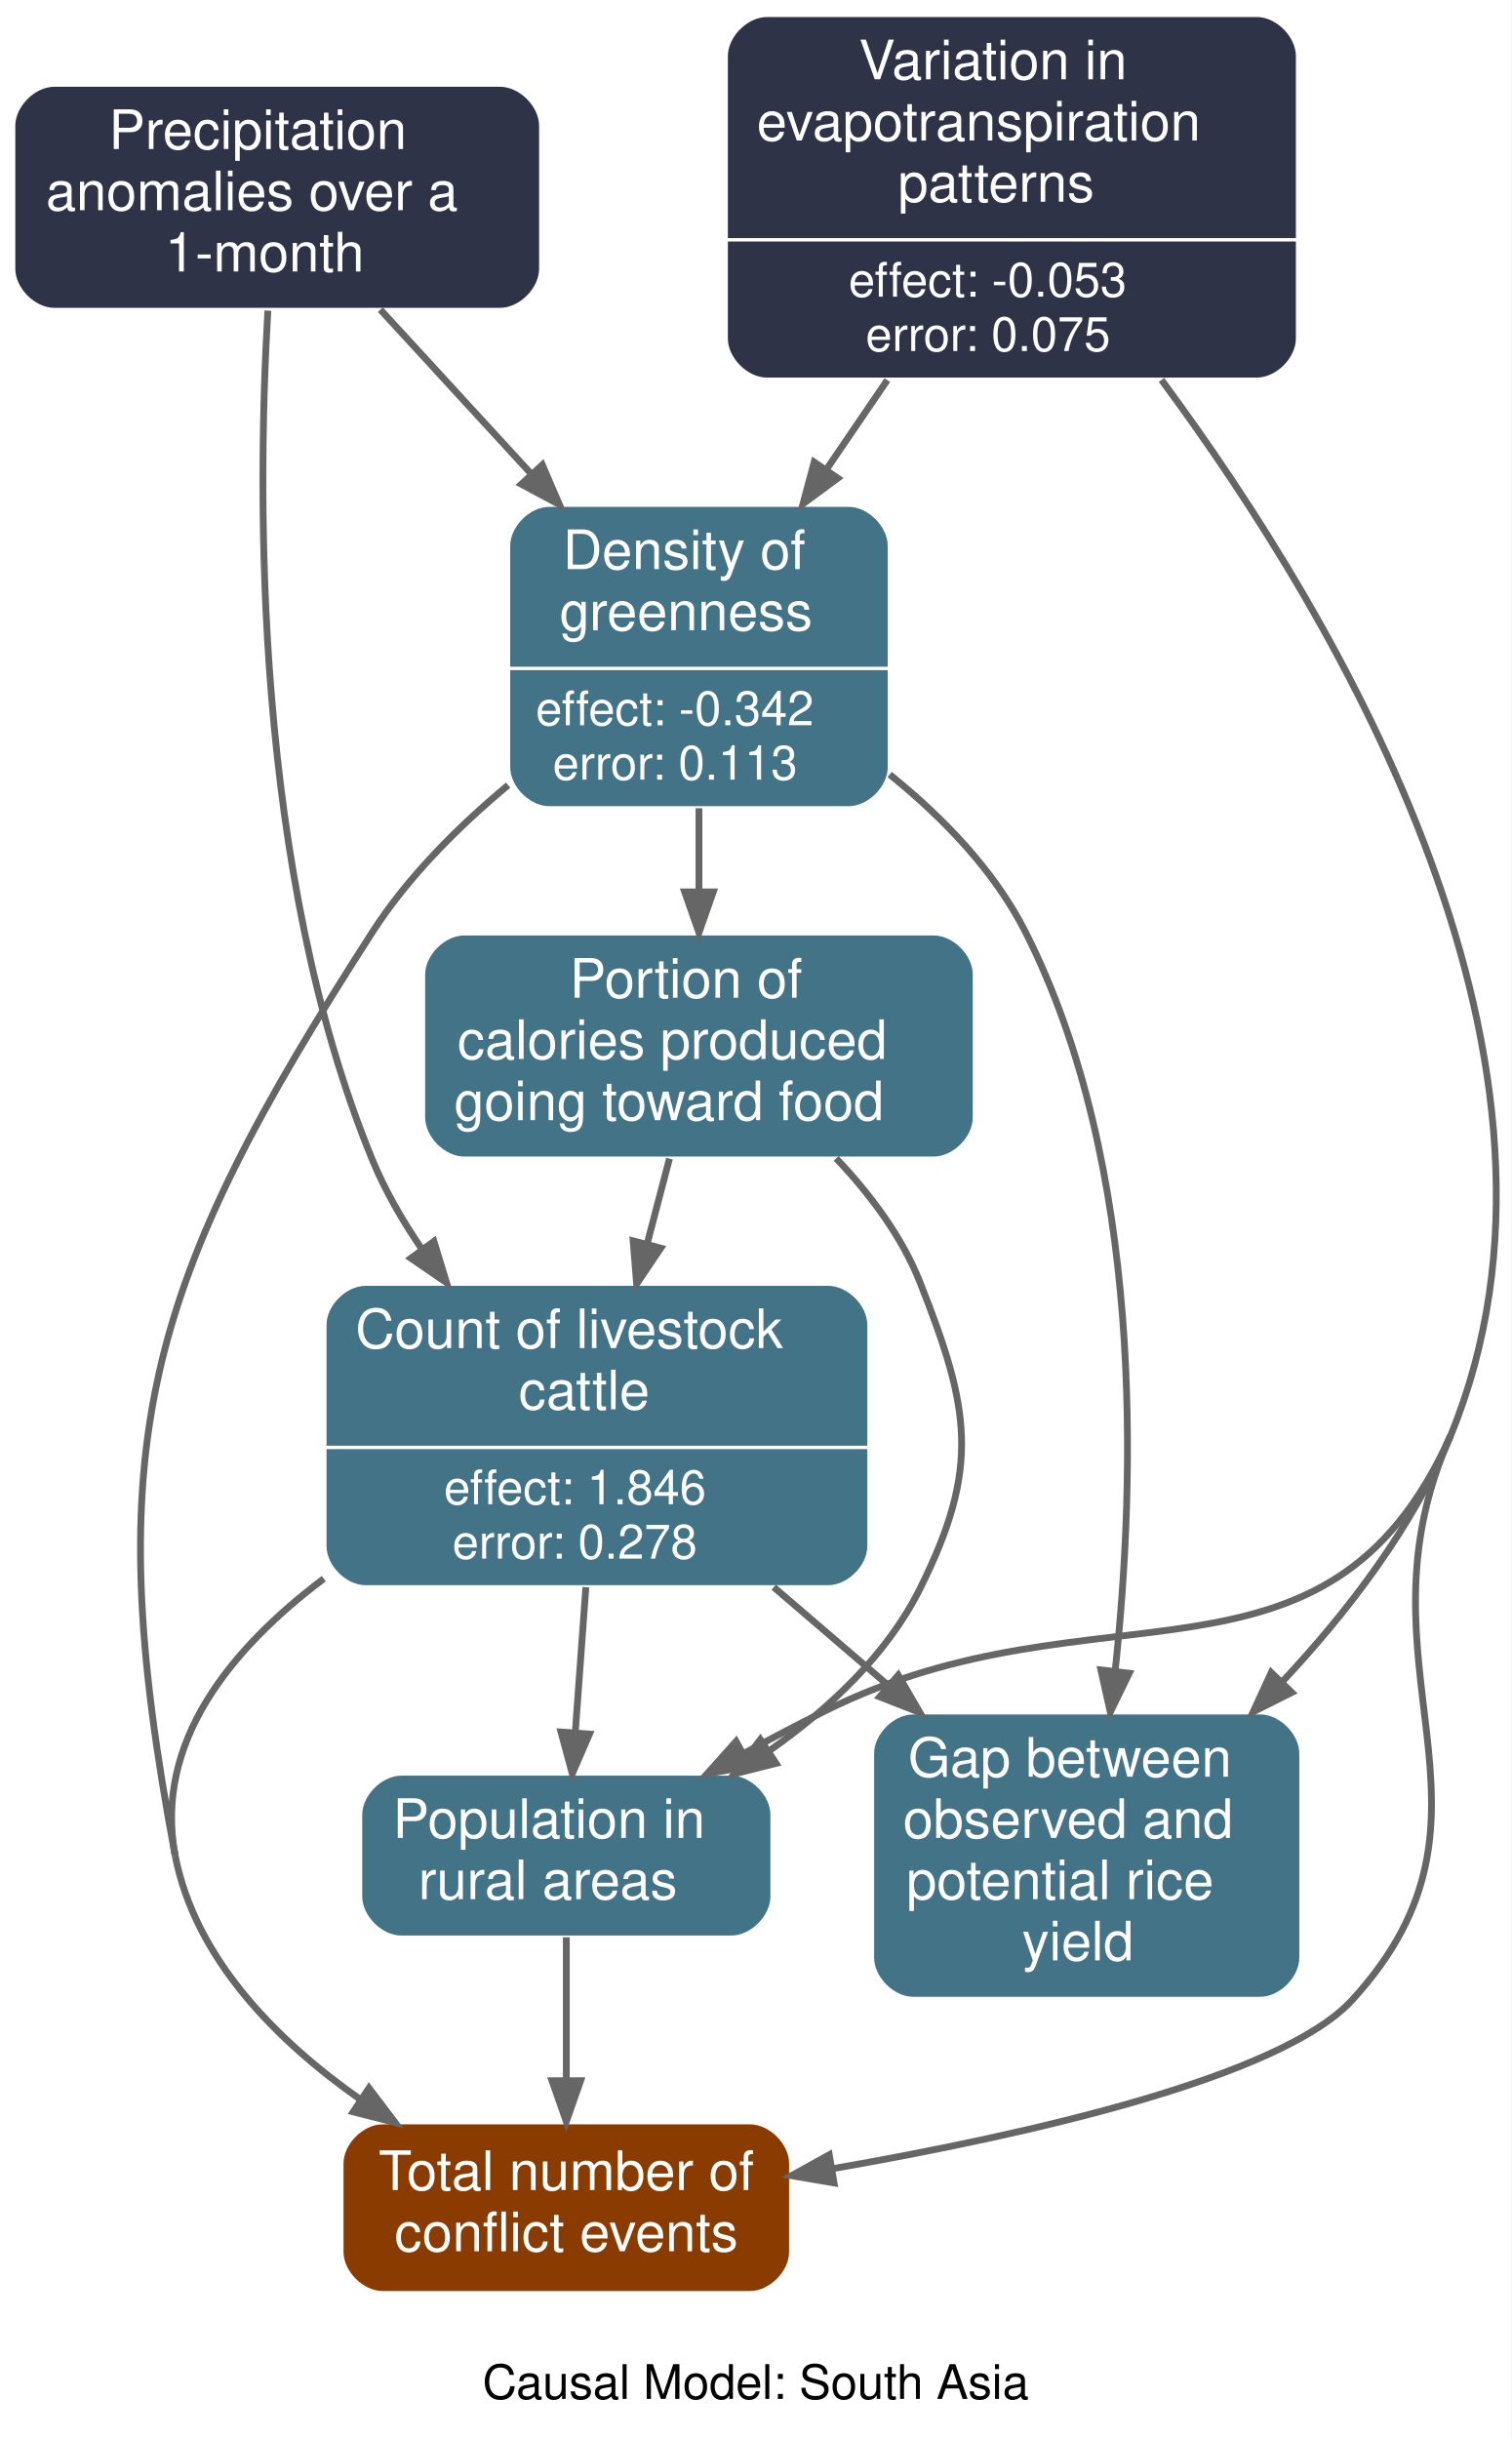
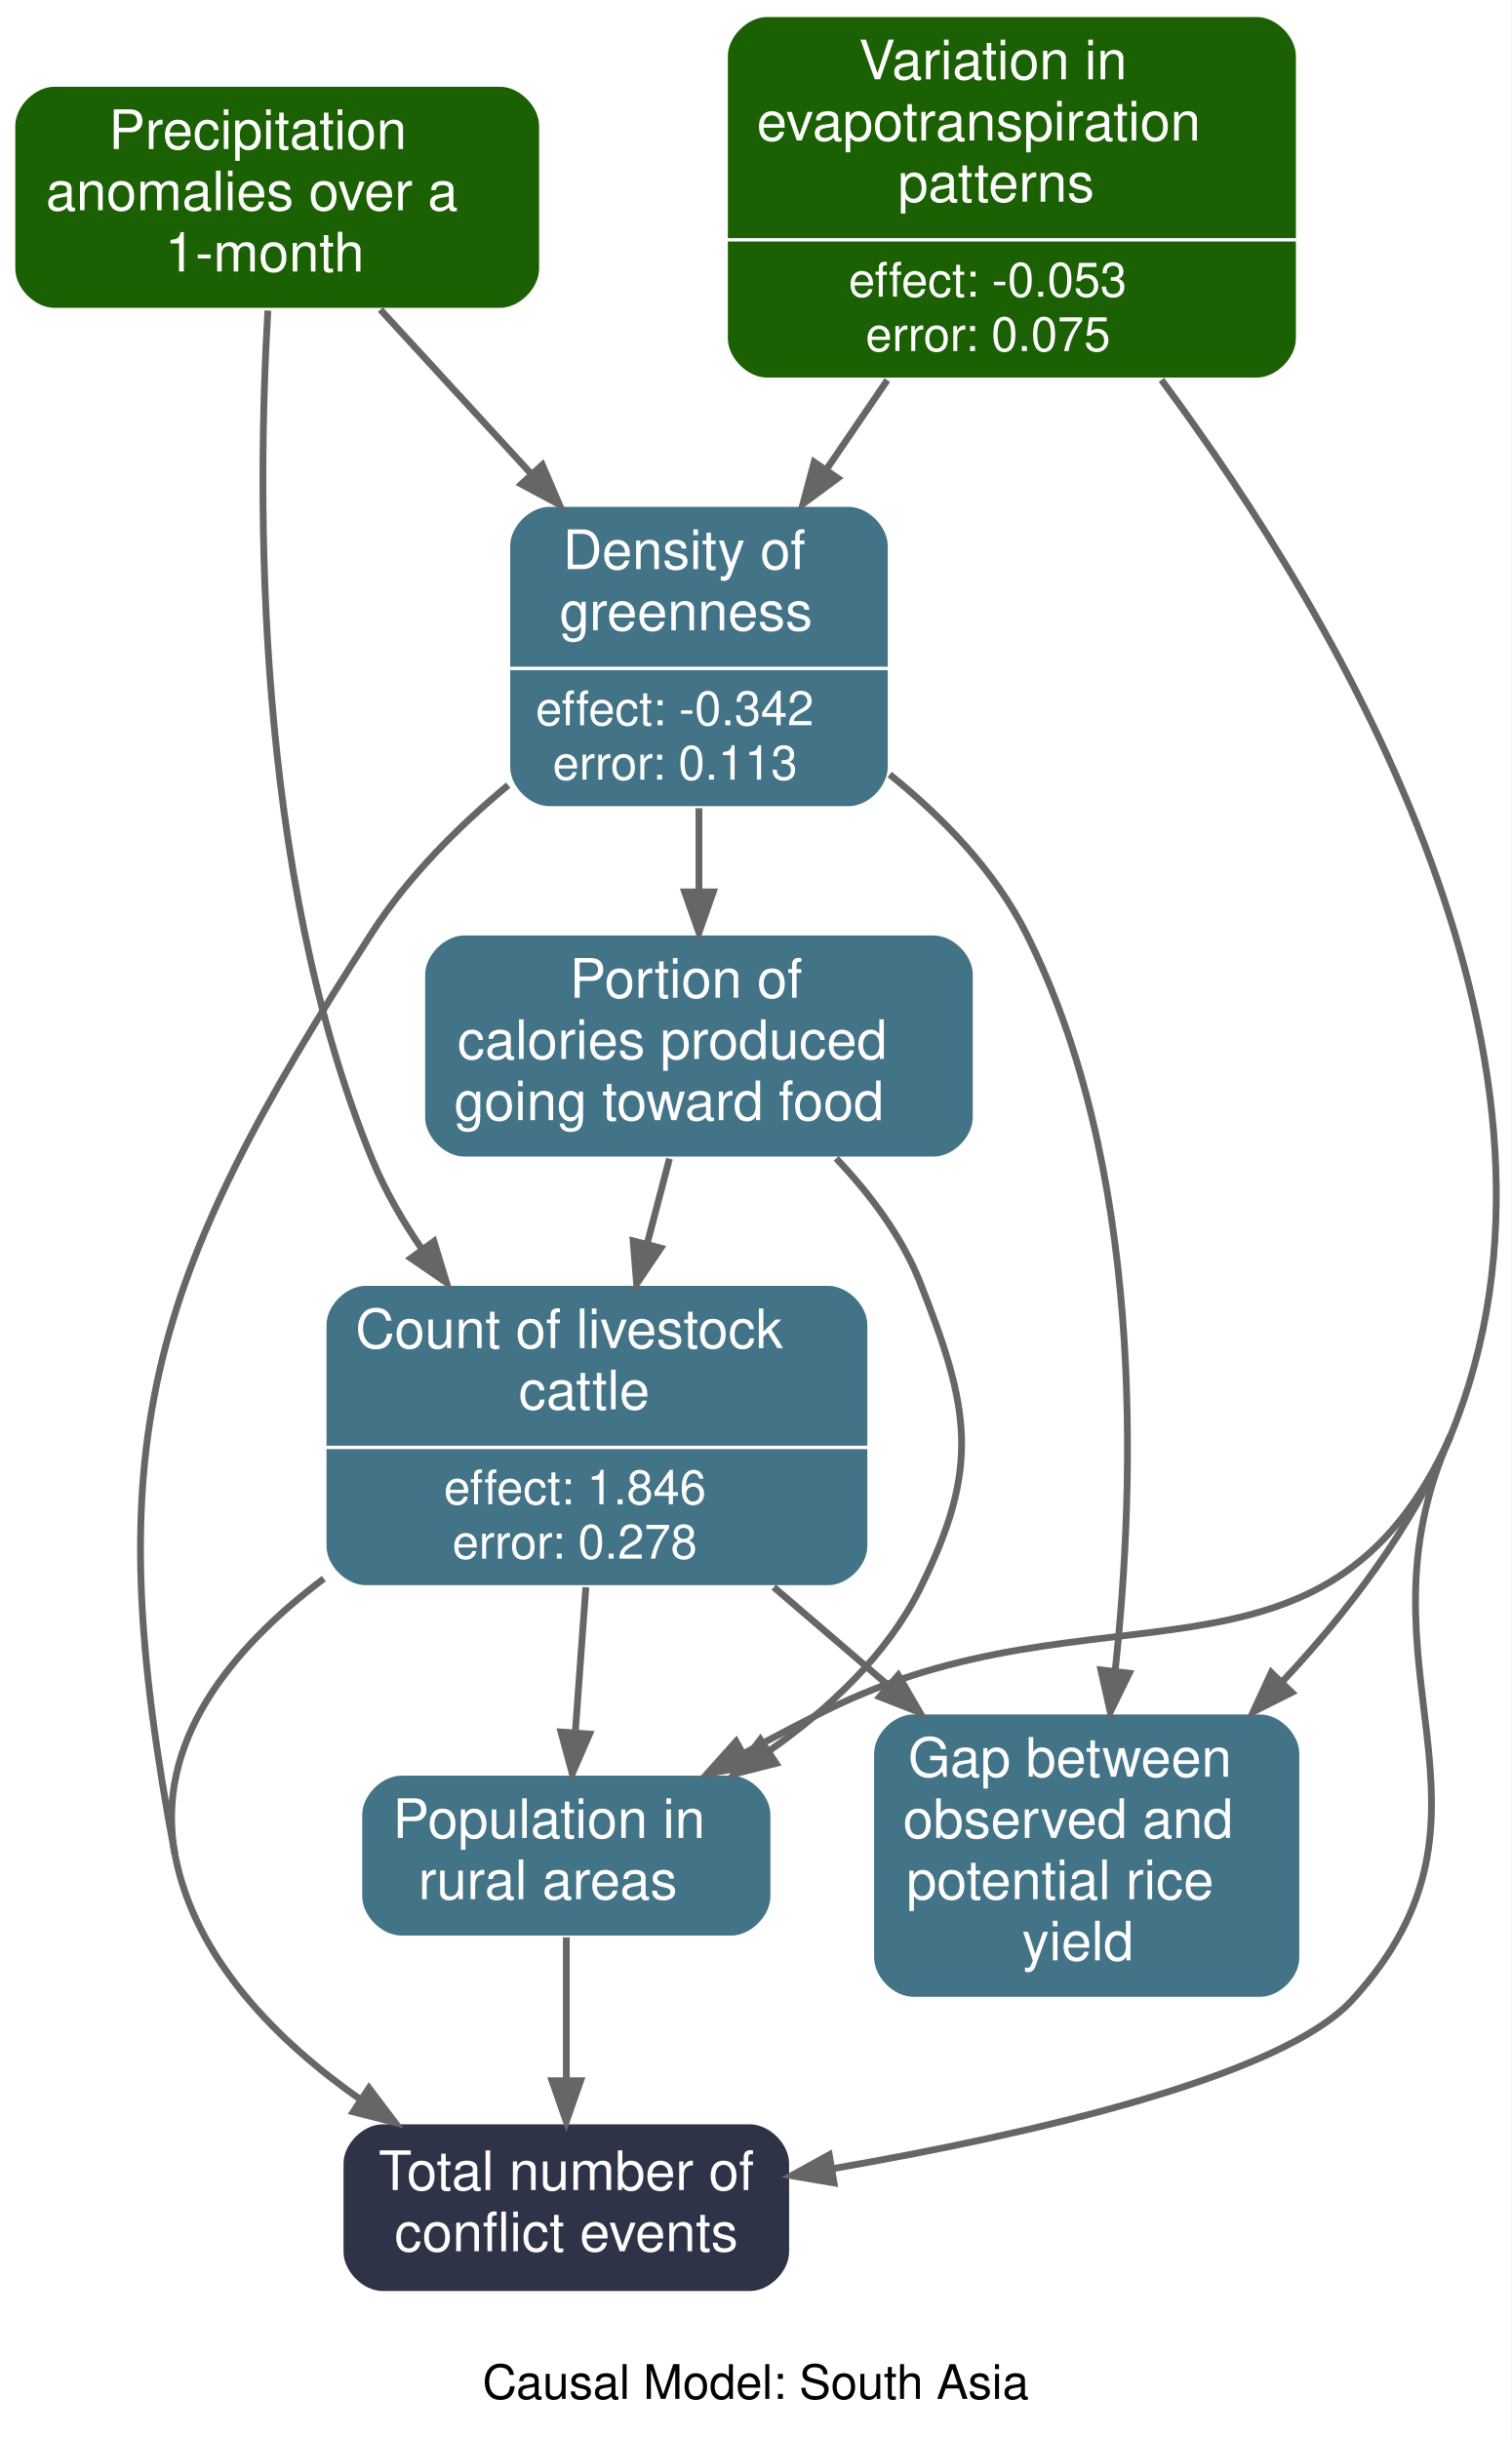
<svg xmlns="http://www.w3.org/2000/svg" width="" height="" viewBox="0.00 0.00 444.37 717.00" preserveAspectRatio="xMinYMin">
  <g id="graph0" class="graph" transform="scale(1 1) rotate(0) translate(4 713)">
    <polygon fill="#ffffff" stroke="transparent" points="-4,4 -4,-713 440.37,-713 440.37,4 -4,4" />
    <text text-anchor="middle" x="218.185" y="-7.8" font-family="Helvetica, Arial, sans-serif" font-size="14.00" fill="#000000">Causal Model: South Asia</text>
    <g id="node1" class="node rankA">
      <path fill="none" stroke="#000000" d="M221.5,-601.5C221.5,-601.5 365.5,-601.5 365.5,-601.5 371.5,-601.5 377.5,-607.5 377.5,-613.5 377.5,-613.5 377.5,-696.5 377.5,-696.5 377.5,-702.5 371.5,-708.5 365.5,-708.5 365.5,-708.5 221.5,-708.5 221.5,-708.5 215.5,-708.5 209.5,-702.5 209.5,-696.5 209.5,-696.5 209.5,-613.5 209.5,-613.5 209.5,-607.5 215.5,-601.5 221.5,-601.5" />
      <text text-anchor="start" x="248.5" y="-689.7" font-family="Helvetica, Arial, sans-serif" font-size="16.00" fill="#000000">Variation in</text>
      <text text-anchor="start" x="218.5" y="-671.7" font-family="Helvetica, Arial, sans-serif" font-size="16.00" fill="#000000">evapotranspiration</text>
      <text text-anchor="start" x="260" y="-653.7" font-family="Helvetica, Arial, sans-serif" font-size="16.00" fill="#000000">patterns</text>
      <polyline fill="none" stroke="#000000" points="209.5,-642.5 377.5,-642.5 " />
      <text text-anchor="start" x="245.5" y="-625.8" font-family="Helvetica, Arial, sans-serif" font-size="14.00" fill="#000000">effect: -0.053</text>
      <text text-anchor="start" x="250.5" y="-609.8" font-family="Helvetica, Arial, sans-serif" font-size="14.00" fill="#000000">error: 0.075</text>
    </g>
    <g id="node3" class="node rankB">
      <path fill="none" stroke="#000000" d="M157.5,-475.5C157.5,-475.5 245.5,-475.5 245.5,-475.5 251.5,-475.5 257.5,-481.5 257.5,-487.5 257.5,-487.5 257.5,-552.5 257.5,-552.5 257.5,-558.5 251.5,-564.5 245.5,-564.5 245.5,-564.5 157.5,-564.5 157.5,-564.5 151.5,-564.5 145.5,-558.5 145.5,-552.5 145.5,-552.5 145.5,-487.5 145.5,-487.5 145.5,-481.5 151.5,-475.5 157.5,-475.5" />
      <text text-anchor="start" x="161.5" y="-545.7" font-family="Helvetica, Arial, sans-serif" font-size="16.00" fill="#000000">Density of</text>
      <text text-anchor="start" x="160.5" y="-527.7" font-family="Helvetica, Arial, sans-serif" font-size="16.00" fill="#000000">greenness</text>
      <polyline fill="none" stroke="#000000" points="145.5,-516.5 257.5,-516.5 " />
      <text text-anchor="start" x="153.5" y="-499.8" font-family="Helvetica, Arial, sans-serif" font-size="14.00" fill="#000000">effect: -0.342</text>
      <text text-anchor="start" x="158.5" y="-483.8" font-family="Helvetica, Arial, sans-serif" font-size="14.00" fill="#000000">error: 0.113</text>
    </g>
    <g id="edge1" class="edge">
      <path fill="none" stroke="#666666" stroke-width="2" d="M256.875,-601.256C250.968,-592.589 244.846,-583.606 238.921,-574.912" />
      <polygon fill="#666666" stroke="#666666" stroke-width="2" points="242.309,-572.425 232.081,-564.874 235.368,-577.155 242.309,-572.425" />
    </g>
    <g id="node6" class="node rankB">
      <path fill="none" stroke="#000000" d="M264.5,-125.5C264.5,-125.5 366.5,-125.5 366.5,-125.5 372.5,-125.5 378.5,-131.5 378.5,-137.5 378.5,-137.5 378.5,-197.5 378.5,-197.5 378.5,-203.5 372.5,-209.5 366.5,-209.5 366.5,-209.5 264.5,-209.5 264.5,-209.5 258.5,-209.5 252.5,-203.5 252.5,-197.5 252.5,-197.5 252.5,-137.5 252.5,-137.5 252.5,-131.5 258.5,-125.5 264.5,-125.5" />
      <text text-anchor="start" x="263" y="-190.7" font-family="Helvetica, Arial, sans-serif" font-size="16.00" fill="#000000">Gap between</text>
      <text text-anchor="start" x="261.5" y="-172.7" font-family="Helvetica, Arial, sans-serif" font-size="16.00" fill="#000000">observed and</text>
      <text text-anchor="start" x="262.5" y="-154.7" font-family="Helvetica, Arial, sans-serif" font-size="16.00" fill="#000000">potential rice</text>
      <text text-anchor="start" x="296.5" y="-136.7" font-family="Helvetica, Arial, sans-serif" font-size="16.00" fill="#000000">yield</text>
    </g>
    <g id="edge2" class="edge">
      <path fill="none" stroke="#666666" stroke-width="2" d="M422.5,-291C411.452,-264.147 392.134,-239.025 372.925,-218.542" />
      <polygon fill="#666666" stroke="#666666" stroke-width="2" points="375.794,-215.467 364.431,-209.763 369.757,-221.308 375.794,-215.467" />
    </g>
    <g id="node7" class="node rankB">
      <path fill="none" stroke="#000000" d="M114,-143.5C114,-143.5 211,-143.5 211,-143.5 217,-143.5 223,-149.5 223,-155.5 223,-155.5 223,-179.5 223,-179.5 223,-185.5 217,-191.5 211,-191.5 211,-191.5 114,-191.5 114,-191.5 108,-191.5 102,-185.5 102,-179.5 102,-179.5 102,-155.5 102,-155.5 102,-149.5 108,-143.5 114,-143.5" />
      <text text-anchor="start" x="111.5" y="-172.7" font-family="Helvetica, Arial, sans-serif" font-size="16.00" fill="#000000">Population in</text>
      <text text-anchor="start" x="119" y="-154.7" font-family="Helvetica, Arial, sans-serif" font-size="16.00" fill="#000000">rural areas</text>
    </g>
    <g id="edge3" class="edge">
      <path fill="none" stroke="#666666" stroke-width="2" d="M337.479,-601.325C390.469,-529.761 467.143,-399.505 422.5,-291" />
      <path fill="none" stroke="#666666" stroke-width="2" d="M422.5,-291C385.996,-209.446 318.472,-249.85 238.5,-210 230.686,-206.106 222.53,-201.807 214.584,-197.482" />
      <polygon fill="#666666" stroke="#666666" stroke-width="2" points="216.466,-193.724 203.93,-191.606 212.409,-201.079 216.466,-193.724" />
    </g>
    <g id="node8" class="node rankC">
      <path fill="none" stroke="#000000" d="M216.5,-89C216.5,-89 108.5,-89 108.5,-89 102.5,-89 96.5,-83 96.5,-77 96.5,-77 96.5,-51 96.5,-51 96.5,-45 102.5,-39 108.5,-39 108.5,-39 216.5,-39 216.5,-39 222.5,-39 228.5,-45 228.5,-51 228.5,-51 228.5,-77 228.5,-77 228.5,-83 222.5,-89 216.5,-89" />
      <text text-anchor="middle" x="162.5" y="-69.2" font-family="Helvetica, Arial, sans-serif" font-size="16.00" fill="#000000">Total number of</text>
      <text text-anchor="middle" x="162.5" y="-51.2" font-family="Helvetica, Arial, sans-serif" font-size="16.00" fill="#000000">conflict events</text>
    </g>
    <g id="edge4" class="edge">
      <path fill="none" stroke="#666666" stroke-width="2" d="M422.5,-291C391.902,-222.64 444.155,-180.167 393.5,-125 372.799,-102.455 299.194,-85.631 240.563,-75.424" />
      <polygon fill="#666666" stroke="#666666" stroke-width="2" points="241.214,-71.275 228.68,-73.409 239.809,-79.557 241.214,-71.275" />
    </g>
    <g id="node2" class="node rankB">
      <path fill="none" stroke="#000000" d="M132.5,-372.5C132.5,-372.5 270.5,-372.5 270.5,-372.5 276.5,-372.5 282.5,-378.5 282.5,-384.5 282.5,-384.5 282.5,-426.5 282.5,-426.5 282.5,-432.5 276.5,-438.5 270.5,-438.5 270.5,-438.5 132.5,-438.5 132.5,-438.5 126.5,-438.5 120.5,-432.5 120.5,-426.5 120.5,-426.5 120.5,-384.5 120.5,-384.5 120.5,-378.5 126.5,-372.5 132.5,-372.5" />
      <text text-anchor="start" x="163.5" y="-419.7" font-family="Helvetica, Arial, sans-serif" font-size="16.00" fill="#000000">Portion of</text>
      <text text-anchor="start" x="130.5" y="-401.7" font-family="Helvetica, Arial, sans-serif" font-size="16.00" fill="#000000">calories produced</text>
      <text text-anchor="start" x="129.5" y="-383.7" font-family="Helvetica, Arial, sans-serif" font-size="16.00" fill="#000000">going toward food</text>
    </g>
    <g id="node4" class="node rankB">
      <path fill="none" stroke="#000000" d="M103.5,-246.5C103.5,-246.5 239.5,-246.5 239.5,-246.5 245.5,-246.5 251.5,-252.5 251.5,-258.5 251.5,-258.5 251.5,-323.5 251.5,-323.5 251.5,-329.5 245.5,-335.5 239.5,-335.5 239.5,-335.5 103.5,-335.5 103.5,-335.5 97.5,-335.5 91.5,-329.5 91.5,-323.5 91.5,-323.5 91.5,-258.5 91.5,-258.5 91.5,-252.5 97.5,-246.5 103.5,-246.5" />
      <text text-anchor="start" x="100.5" y="-316.7" font-family="Helvetica, Arial, sans-serif" font-size="16.00" fill="#000000">Count of livestock</text>
      <text text-anchor="start" x="148.5" y="-298.7" font-family="Helvetica, Arial, sans-serif" font-size="16.00" fill="#000000">cattle</text>
      <polyline fill="none" stroke="#000000" points="91.5,-287.5 251.5,-287.5 " />
      <text text-anchor="start" x="126.5" y="-270.8" font-family="Helvetica, Arial, sans-serif" font-size="14.00" fill="#000000">effect: 1.846</text>
      <text text-anchor="start" x="129" y="-254.8" font-family="Helvetica, Arial, sans-serif" font-size="14.00" fill="#000000">error: 0.278</text>
    </g>
    <g id="edge5" class="edge">
      <path fill="none" stroke="#666666" stroke-width="2" d="M192.823,-372.382C190.753,-364.481 188.486,-355.829 186.227,-347.209" />
      <polygon fill="#666666" stroke="#666666" stroke-width="2" points="190.276,-346.091 183.172,-335.548 182.151,-348.221 190.276,-346.091" />
    </g>
    <g id="edge6" class="edge">
      <path fill="none" stroke="#666666" stroke-width="2" d="M241.842,-372.462C251.813,-361.961 261.162,-349.523 266.5,-336 281.187,-298.794 284.334,-281.805 266.5,-246 256.804,-226.534 239.725,-210.618 222.175,-198.331" />
      <polygon fill="#666666" stroke="#666666" stroke-width="2" points="224.169,-194.616 211.839,-191.517 219.546,-201.629 224.169,-194.616" />
    </g>
    <g id="edge7" class="edge">
      <path fill="none" stroke="#666666" stroke-width="2" d="M201.5,-475.403C201.5,-467.409 201.5,-459.068 201.5,-451.048" />
      <polygon fill="#666666" stroke="#666666" stroke-width="2" points="205.7,-450.803 201.5,-438.803 197.3,-450.803 205.7,-450.803" />
    </g>
    <g id="edge8" class="edge">
      <path fill="none" stroke="#666666" stroke-width="2" d="M257.569,-485.315C273.179,-472.738 288.35,-457.099 297.5,-439 332.247,-370.267 330.037,-278.962 323.849,-221.713" />
      <polygon fill="#666666" stroke="#666666" stroke-width="2" points="328.008,-221.112 322.436,-209.684 319.665,-222.092 328.008,-221.112" />
    </g>
    <g id="edge9" class="edge">
      <path fill="none" stroke="#666666" stroke-width="2" d="M145.408,-482.186C130.648,-469.912 115.95,-455.225 105.5,-439 38.687,-335.265 24.638,-288.753 47.5,-167.5" />
      <path fill="none" stroke="#666666" stroke-width="2" d="M47.5,-167.5C53.45,-137.031 77.468,-112.978 102.026,-95.758" />
      <polygon fill="#666666" stroke="#666666" stroke-width="2" points="104.486,-99.166 112.162,-89.03 99.841,-92.167 104.486,-99.166" />
    </g>
    <g id="edge10" class="edge">
      <path fill="none" stroke="#666666" stroke-width="2" d="M223.487,-246.414C234.439,-237.022 246.061,-227.054 257.226,-217.478" />
      <polygon fill="#666666" stroke="#666666" stroke-width="2" points="260.097,-220.549 266.472,-209.548 254.629,-214.173 260.097,-220.549" />
    </g>
    <g id="edge11" class="edge">
      <path fill="none" stroke="#666666" stroke-width="2" d="M168.251,-246.414C167.228,-232.381 166.112,-217.065 165.137,-203.691" />
      <polygon fill="#666666" stroke="#666666" stroke-width="2" points="169.315,-203.232 164.254,-191.569 160.937,-203.842 169.315,-203.232" />
    </g>
    <g id="edge12" class="edge">
      <path fill="none" stroke="#666666" stroke-width="2" d="M91.207,-248.918C63.734,-228.262 41.251,-200.642 47.5,-167.5" />
    </g>
    <g id="node5" class="node rankA">
      <path fill="none" stroke="#000000" d="M12,-622C12,-622 143,-622 143,-622 149,-622 155,-628 155,-634 155,-634 155,-676 155,-676 155,-682 149,-688 143,-688 143,-688 12,-688 12,-688 6,-688 0,-682 0,-676 0,-676 0,-634 0,-634 0,-628 6,-622 12,-622" />
      <text text-anchor="start" x="28" y="-669.2" font-family="Helvetica, Arial, sans-serif" font-size="16.00" fill="#000000">Precipitation</text>
      <text text-anchor="start" x="9.5" y="-651.2" font-family="Helvetica, Arial, sans-serif" font-size="16.00" fill="#000000">anomalies over a</text>
      <text text-anchor="start" x="44.5" y="-633.2" font-family="Helvetica, Arial, sans-serif" font-size="16.00" fill="#000000">1-month</text>
    </g>
    <g id="edge13" class="edge">
      <path fill="none" stroke="#666666" stroke-width="2" d="M107.834,-621.975C121.204,-607.42 137.259,-589.94 152.27,-573.597" />
      <polygon fill="#666666" stroke="#666666" stroke-width="2" points="155.454,-576.34 160.478,-564.661 149.267,-570.657 155.454,-576.34" />
    </g>
    <g id="edge14" class="edge">
      <path fill="none" stroke="#666666" stroke-width="2" d="M74.756,-621.697C71.566,-567.225 70.582,-456.667 105.5,-372 109.237,-362.939 114.336,-354.095 120.057,-345.779" />
      <polygon fill="#666666" stroke="#666666" stroke-width="2" points="123.579,-348.079 127.293,-335.92 116.807,-343.109 123.579,-348.079" />
    </g>
    <g id="edge15" class="edge">
      <path fill="none" stroke="#666666" stroke-width="2" d="M162.5,-143.495C162.5,-131.059 162.5,-115.588 162.5,-101.608" />
      <polygon fill="#666666" stroke="#666666" stroke-width="2" points="166.7,-101.319 162.5,-89.319 158.3,-101.319 166.7,-101.319" />
    </g>
  </g>
  <style>.node path {
  stroke: #fff;
}
.node text {
  fill: #fff;
}
.node polyline {
  stroke: #fff;
}
.rankA path {
-   fill: #2e3348;
+   fill: #1b6002;
}
.rankB path {
  fill: #437387;
}
.rankC path {
-   fill: #8a3c00;
+   fill: #2e3348;
}
</style>
</svg>
